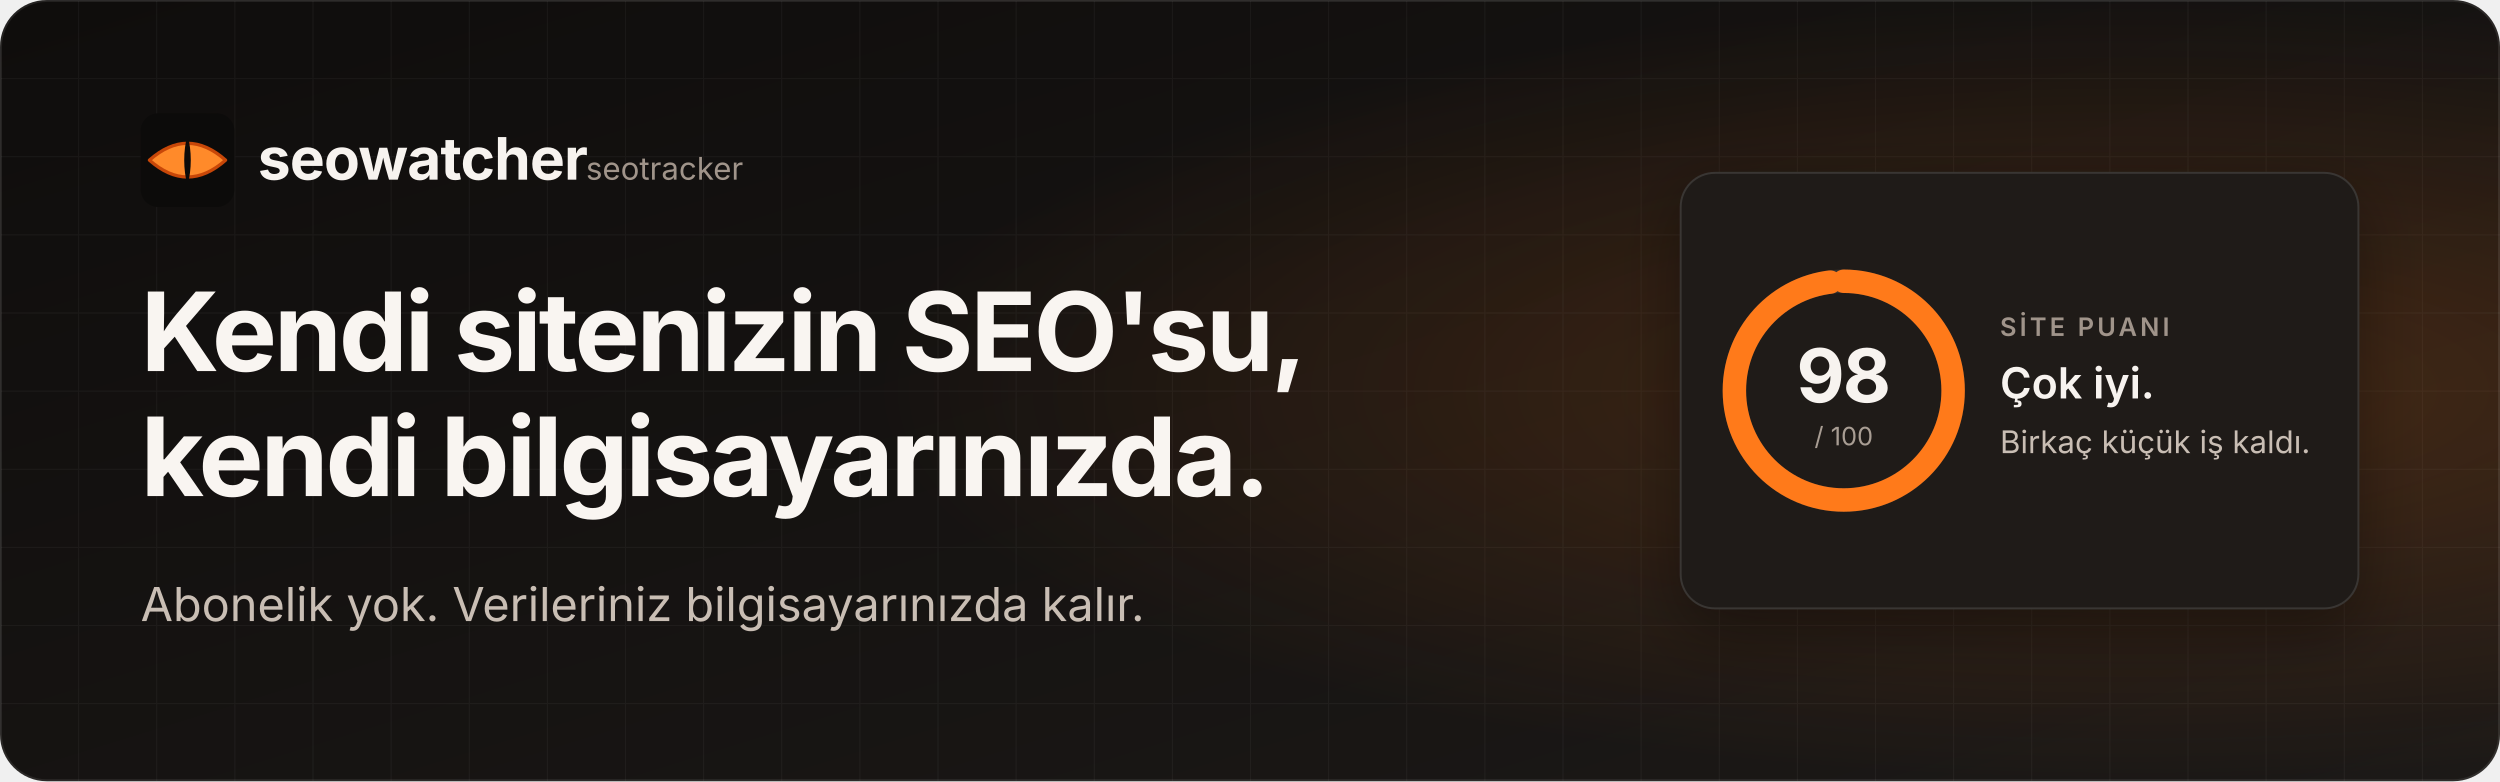
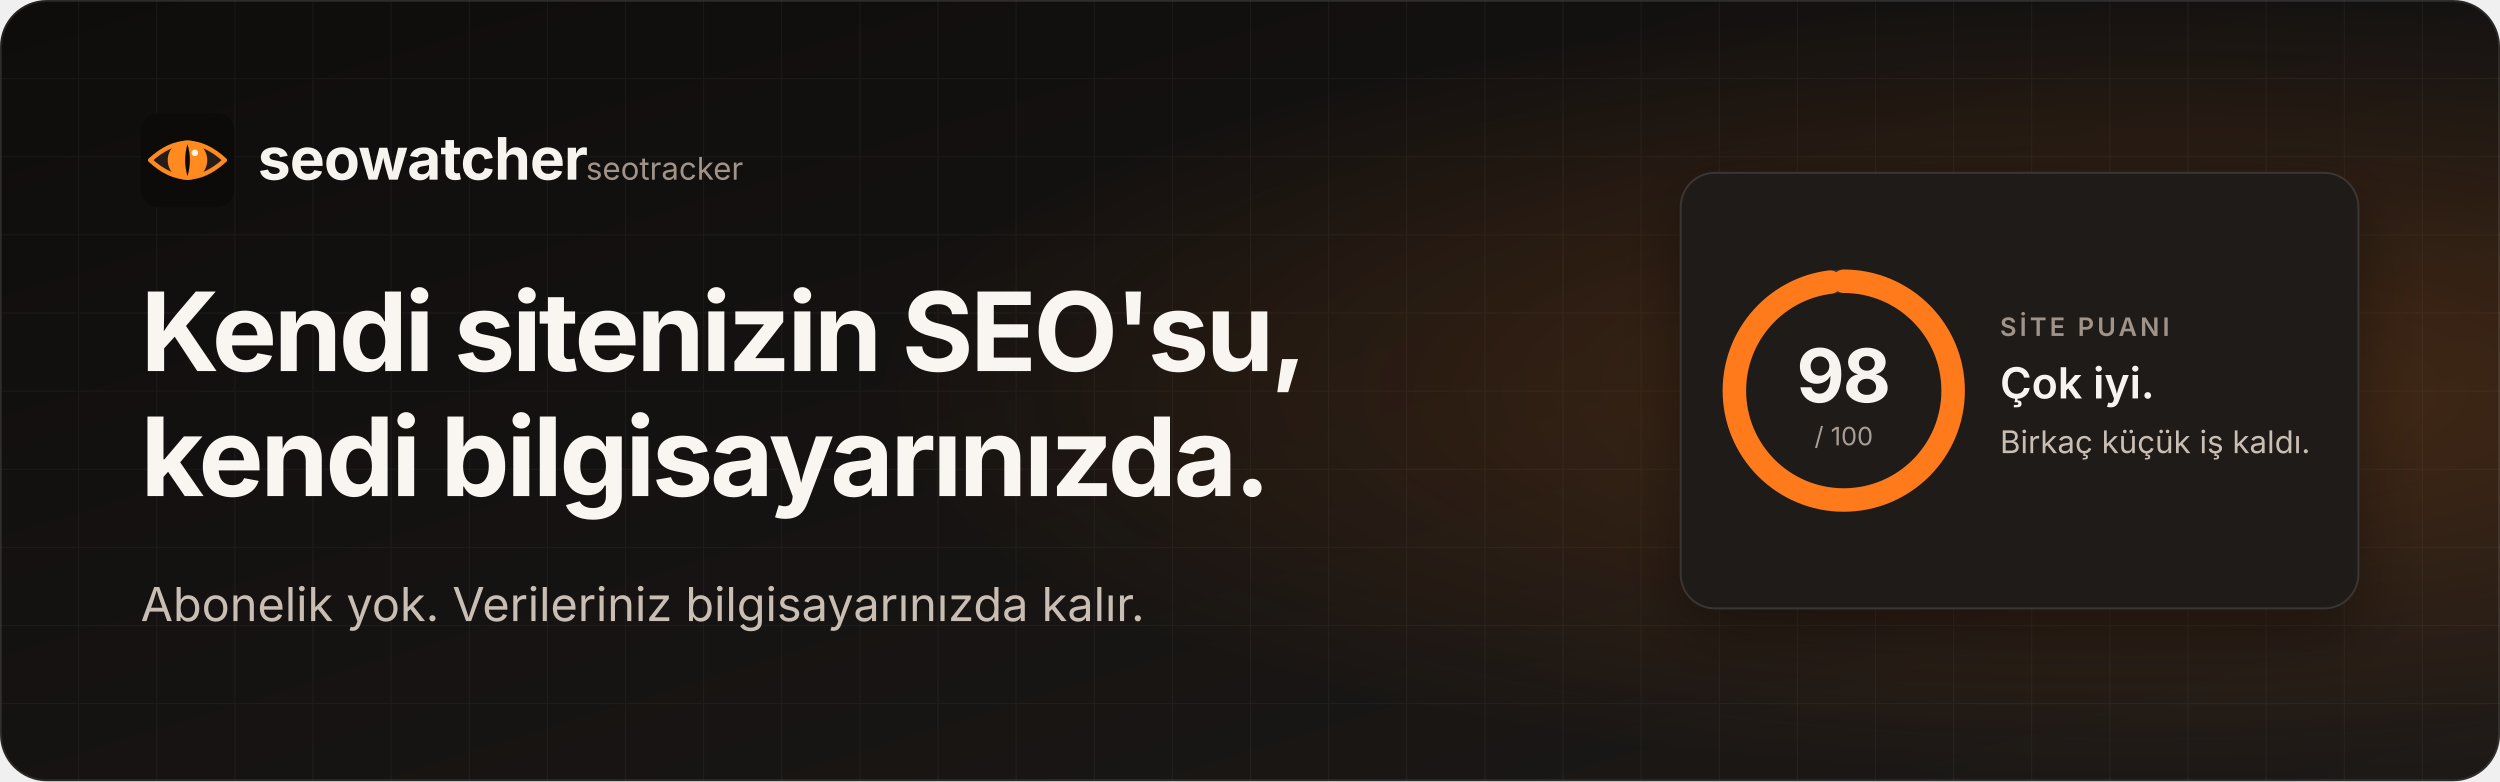
<svg xmlns="http://www.w3.org/2000/svg" width="1280" height="400" viewBox="0 0 1280 400" role="img" aria-label="seotracker: kendi sitenizin SEO'su, kendi bilgisayarınızda">
  <defs>
    <linearGradient id="bg" x1="0" y1="0" x2="1" y2="1">
      <stop offset="0" stop-color="#0f0d0c" />
      <stop offset="1" stop-color="#1c1917" />
    </linearGradient>
    <radialGradient id="glow" cx="0.85" cy="0.5" r="0.5">
      <stop offset="0" stop-color="#ff7a1a" stop-opacity="0.20" />
      <stop offset="1" stop-color="#ff7a1a" stop-opacity="0" />
    </radialGradient>
    <pattern id="grid" width="40" height="40" patternUnits="userSpaceOnUse">
      <path d="M40 0H0V40" fill="none" stroke="#ffffff" stroke-opacity="0.04" stroke-width="1" />
    </pattern>
    <filter id="soft" x="-20%" y="-20%" width="140%" height="140%">
      <feGaussianBlur stdDeviation="16" />
    </filter>
  </defs>
  <rect width="1280" height="400" rx="24" fill="url(#bg)" />
  <rect width="1280" height="400" rx="24" fill="url(#grid)" />
  <rect width="1280" height="400" rx="24" fill="url(#glow)" />
  <rect x="0.5" y="0.5" width="1279" height="399" rx="23.5" fill="none" stroke="#ffffff" stroke-opacity="0.09" />
  <g font-family="'Segoe UI', Inter, -apple-system, system-ui, Roboto, Helvetica, Arial, sans-serif">
    <g transform="translate(72 58) scale(0.1875)">
      <rect width="256" height="256" rx="48" fill="#0c0b0a" />
-       <path d="M24 128 Q128 36 232 128 Q128 220 24 128 Z" fill="#ff8a2a" />
-       <path d="M24 128 Q128 36 232 128 Q128 220 24 128 Z" fill="none" stroke="#c84708" stroke-width="9" stroke-linejoin="round" />
-       <path d="M128 58 Q146 128 128 198 Q110 128 128 58 Z" fill="#0c0b0a" />
+       <path d="M26 128 Q128 34 230 128 Q128 222 26 128 Z" fill="#241d19" />
+       <circle cx="128" cy="128" r="54" fill="#ff8a1f" />
+       <path d="M26 128 Q128 34 230 128 Q128 222 26 128 Z" fill="none" stroke="#ff8a1f" stroke-width="12" stroke-linejoin="round" />
+       <path d="M128 84 Q141 128 128 172 Q115 128 128 84 Z" fill="#0c0b0a" />
+       <circle cx="148" cy="108" r="9" fill="#fff4e0" />
    </g>
    <text x="132" y="92" font-size="30" font-weight="700" fill="#f7f3ef" letter-spacing="-0.4">seowatcher</text>
    <text x="300" y="92" font-size="16" fill="#a0948a">seotracker</text>
    <text x="72" y="190" font-size="56" font-weight="700" fill="#f9f5f1" letter-spacing="-1.6">Kendi sitenizin SEO'su,</text>
    <text x="72" y="254" font-size="56" font-weight="700" fill="#f9f5f1" letter-spacing="-1.6">kendi bilgisayarınızda.</text>
    <text x="72" y="318" font-size="24" fill="#c9beb4">Abonelik yok. Verileriniz bilgisayarınızda kalır.</text>
  </g>
  <g font-family="'Segoe UI', Inter, -apple-system, system-ui, Roboto, Helvetica, Arial, sans-serif">
    <rect x="860" y="88" width="348" height="224" rx="18" fill="#000" fill-opacity="0.35" filter="url(#soft)" transform="translate(0 12)" />
    <rect x="860" y="88" width="348" height="224" rx="18" fill="#1f1b18" />
    <rect x="860.5" y="88.5" width="347" height="223" rx="17.5" fill="none" stroke="#ffffff" stroke-opacity="0.12" />
    <circle cx="944" cy="200" r="56" fill="none" stroke="#ffffff" stroke-opacity="0.10" stroke-width="12" />
    <circle cx="944" cy="200" r="56" fill="none" stroke="#ff7a1a" stroke-width="12" stroke-linecap="round" stroke-dasharray="351.9" stroke-dashoffset="7.0" transform="rotate(-90 944 200)" />
    <text x="944" y="206" font-size="38" font-weight="700" fill="#f7f3ef" text-anchor="middle" letter-spacing="-1">98</text>
    <text x="944" y="228" font-size="13" fill="#a89d93" text-anchor="middle">/ 100</text>
    <text x="1024" y="172" font-size="13" font-weight="600" fill="#a0948a" letter-spacing="1.6">SİTE PUANI</text>
    <text x="1024" y="204" font-size="22" font-weight="600" fill="#f7f3ef">Çok iyi.</text>
    <text x="1024" y="232" font-size="16" fill="#c9beb4">Birkaç küçük iş kaldı.</text>
  </g>
</svg>
